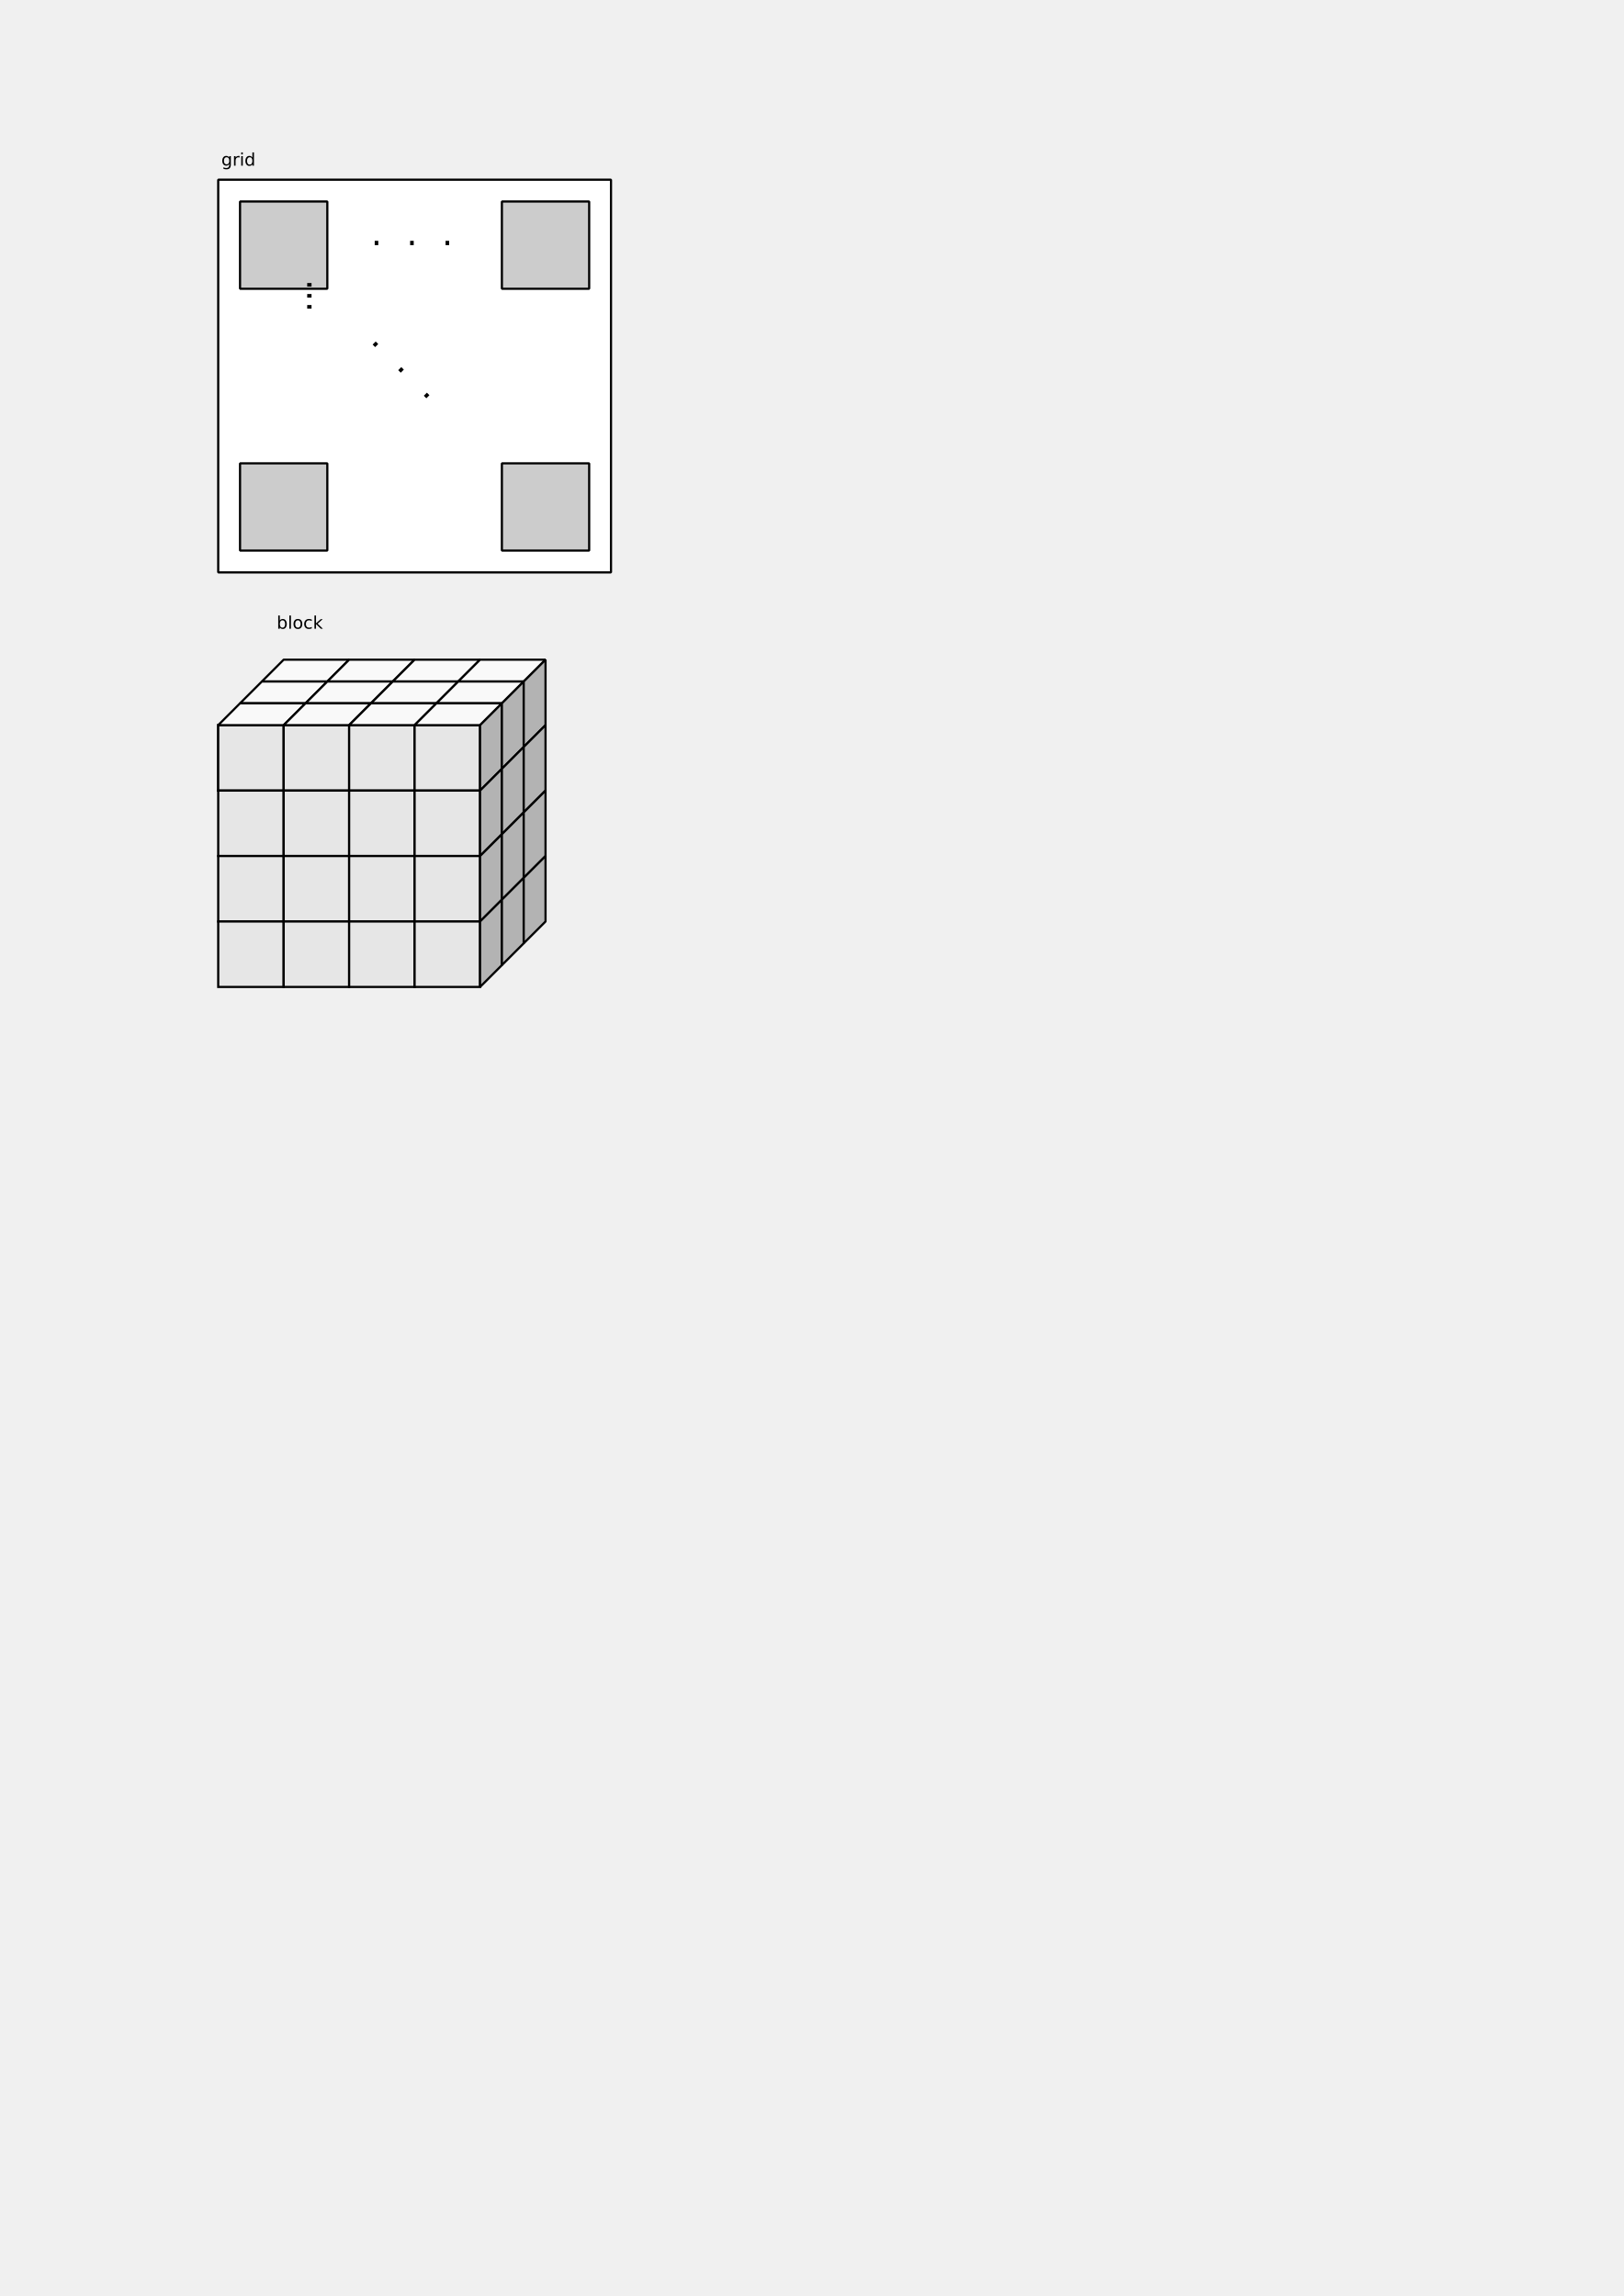
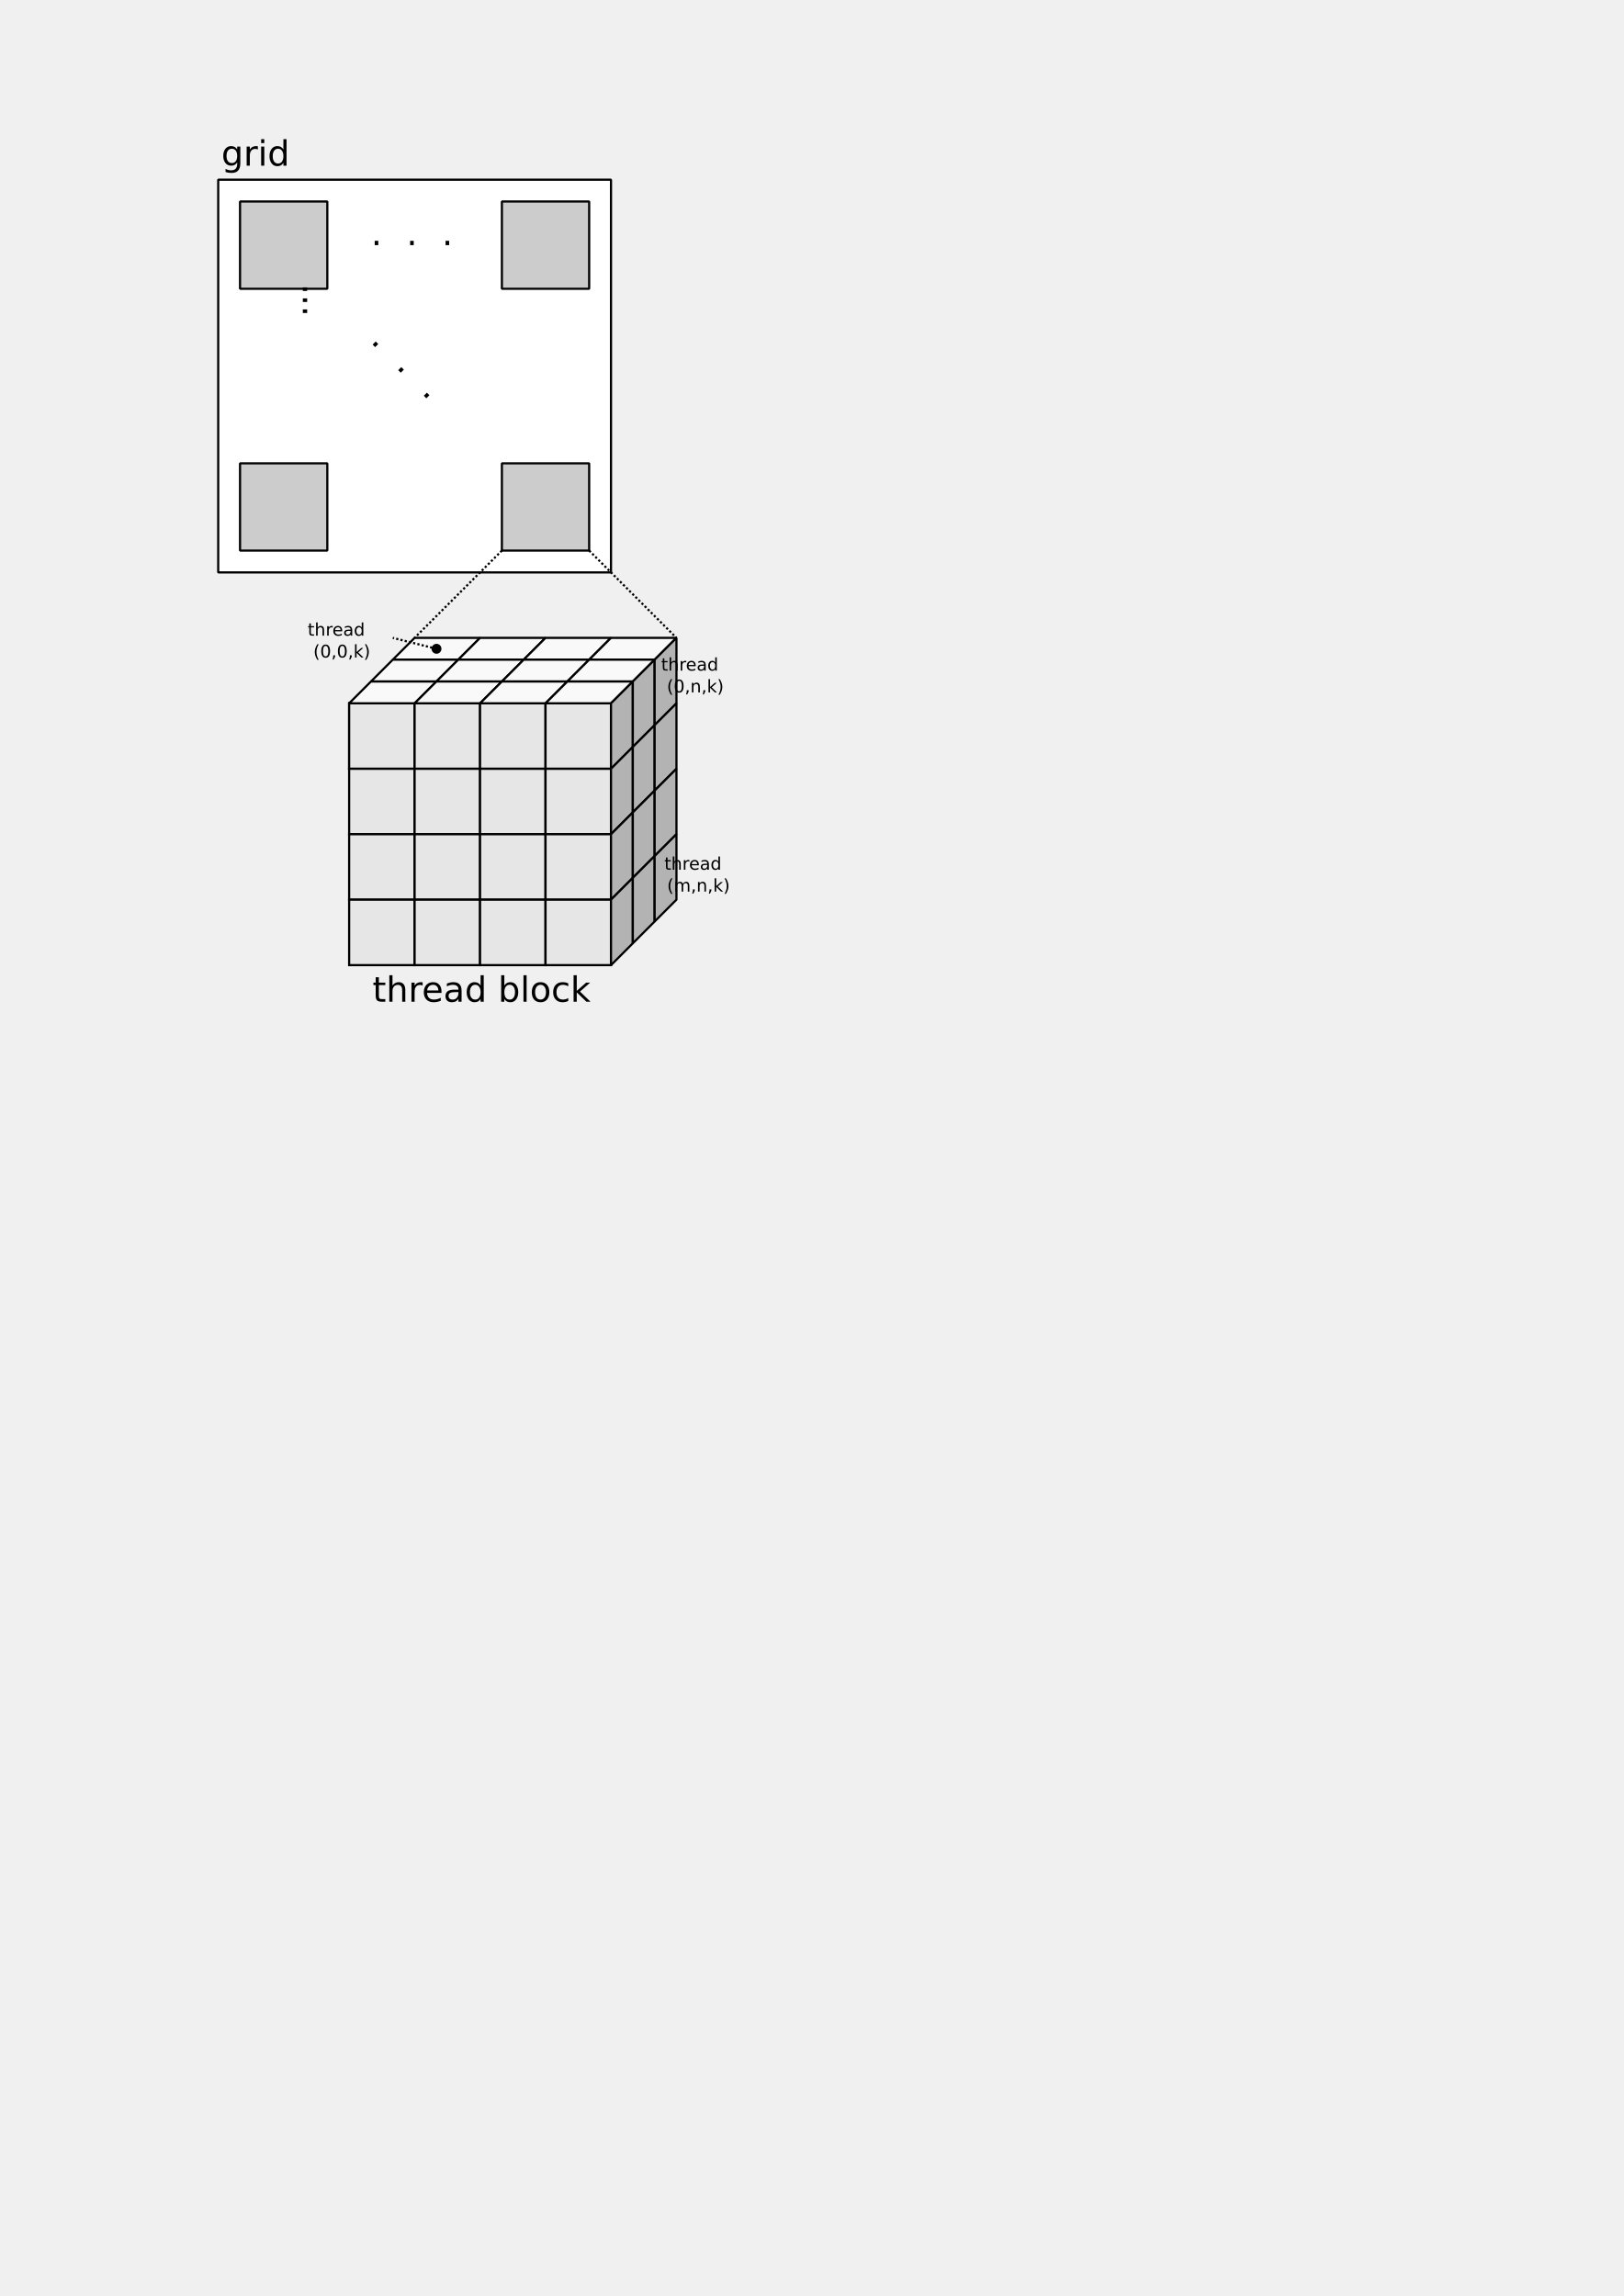
<svg xmlns="http://www.w3.org/2000/svg" xmlns:xlink="http://www.w3.org/1999/xlink" width="744.094" height="1052.362" id="svg2" version="1.1">
  <defs id="defs4">
-     </defs>
+     <marker orient="auto" refY="0.0" refX="0.0" id="DotM" style="overflow:visible">
+       <path id="path7056" d="M -2.5,-1.0 C -2.5,1.76 -4.74,4.0 -7.5,4.0 C -10.26,4.0 -12.5,1.76 -12.5,-1.0 C -12.5,-3.76 -10.26,-6.0 -7.5,-6.0 C -4.74,-6.0 -2.5,-3.76 -2.5,-1.0 z " style="fill-rule:evenodd;stroke:#000000;stroke-width:1.0pt;marker-start:none;marker-end:none" transform="scale(0.4) translate(7.4, 1)" />
+     </marker>
+   </defs>
  <g id="layer3" />
  <g id="layer2" style="display:inline" />
-   <g id="layer1">
-     <g id="g3888" style="fill:#e6e6e6">
-       <rect y="332.362" x="100" height="30" width="30" id="rect2985" style="fill:#e6e6e6;fill-opacity:1;stroke:#000000;stroke-width:1;stroke-miterlimit:4;stroke-opacity:1;stroke-dasharray:none" />
-       <use style="fill:#e6e6e6" id="use3789" xlink:href="#rect2985" y="0" x="0" />
-       <use style="fill:#e6e6e6" id="use3791" transform="translate(0,30)" xlink:href="#rect2985" y="0" x="0" />
-       <use style="fill:#e6e6e6" id="use3793" transform="translate(0,60)" xlink:href="#rect2985" y="0" x="0" />
-       <use style="fill:#e6e6e6" id="use3795" transform="translate(0,90)" xlink:href="#rect2985" y="0" x="0" />
-       <use style="fill:#e6e6e6" id="use3797" transform="translate(30,0)" xlink:href="#rect2985" y="0" x="0" />
-       <use style="fill:#e6e6e6" id="use3799" transform="translate(30,30)" xlink:href="#rect2985" y="0" x="0" />
-       <use style="fill:#e6e6e6" id="use3801" transform="translate(30,60)" xlink:href="#rect2985" y="0" x="0" />
-       <use style="fill:#e6e6e6" id="use3803" transform="translate(30,90)" xlink:href="#rect2985" y="0" x="0" />
-       <use style="fill:#e6e6e6" id="use3805" transform="translate(60,0)" xlink:href="#rect2985" y="0" x="0" />
-       <use style="fill:#e6e6e6" id="use3807" transform="translate(60,30)" xlink:href="#rect2985" y="0" x="0" />
-       <use style="fill:#e6e6e6" id="use3809" transform="translate(60,60)" xlink:href="#rect2985" y="0" x="0" />
-       <use style="fill:#e6e6e6" id="use3811" transform="translate(60,90)" xlink:href="#rect2985" y="0" x="0" />
-       <use style="fill:#e6e6e6" id="use3813" transform="translate(90,0)" xlink:href="#rect2985" y="0" x="0" />
-       <use style="fill:#e6e6e6" id="use3815" transform="translate(90,30)" xlink:href="#rect2985" y="0" x="0" />
-       <use style="fill:#e6e6e6" id="use3817" transform="translate(90,60)" xlink:href="#rect2985" y="0" x="0" />
-       <use style="fill:#e6e6e6" id="use3819" transform="translate(90,90)" xlink:href="#rect2985" y="0" x="0" />
+   <g id="layer1" style="display:inline" />
+   <g id="layer5">
+     <text xml:space="preserve" style="font-size:8px;font-style:normal;font-weight:normal;line-height:125%;letter-spacing:0px;word-spacing:0px;fill:#000000;fill-opacity:1;stroke:none;font-family:Bitstream Vera Sans" x="101.429" y="75.934" id="text4546">
+       <tspan id="tspan4548" x="101.429" y="75.934" style="font-size:16px">grid</tspan>
+     </text>
+     <g id="g6179">
+       <rect y="82.362" x="100" height="180" width="180" id="rect4544" style="fill:#ffffff;fill-opacity:1;stroke:#000000;stroke-width:1;stroke-linejoin:bevel;stroke-miterlimit:4;stroke-opacity:1;stroke-dasharray:none" />
+       <rect y="92.362" x="110" height="40" width="40" id="rect4550" style="fill:#cccccc;fill-opacity:1;stroke:#000000;stroke-width:1;stroke-linejoin:bevel;stroke-miterlimit:4;stroke-opacity:1;stroke-dasharray:none" />
+       <text id="text4556" y="112.362" x="170" style="font-size:8px;font-style:normal;font-weight:normal;line-height:125%;letter-spacing:0px;word-spacing:0px;fill:#000000;fill-opacity:1;stroke:none;font-family:Bitstream Vera Sans" xml:space="preserve">
+         <tspan style="font-size:16px;letter-spacing:11.15px" y="112.362" x="170" id="tspan4558">...</tspan>
+       </text>
+       <use height="1052.362" width="744.094" transform="translate(0,120)" id="use4586" xlink:href="#rect4550" y="0" x="0" />
+       <use height="1052.362" width="744.094" transform="translate(120,0)" id="use4588" xlink:href="#use4586" y="0" x="0" />
+       <text id="text4556-2" y="144.362" x="130" style="font-size:8px;font-style:normal;font-weight:normal;line-height:0%;letter-spacing:0px;word-spacing:0px;writing-mode:tb-rl;fill:#000000;fill-opacity:1;stroke:none;font-family:Bitstream Vera Sans" xml:space="preserve">
+         <tspan dx="-0.04" style="font-size:16px;line-height:0%;letter-spacing:-0.04px;writing-mode:tb-rl" y="130" x="144.362" id="tspan4558-7">...</tspan>
+       </text>
+       <text transform="matrix(-0.7071068,-0.7071068,0.7071068,-0.7071068,0,0)" id="text4613" y="11.058" x="-268.957" style="font-size:8px;font-style:normal;font-weight:normal;line-height:125%;letter-spacing:0px;word-spacing:0px;fill:#000000;fill-opacity:1;stroke:none;font-family:Bitstream Vera Sans" xml:space="preserve">
+         <tspan style="font-size:16px;letter-spacing:11.5px" y="11.058" x="-268.957" id="tspan4615">...</tspan>
+       </text>
+       <use height="1052.362" width="744.094" transform="translate(120,0)" id="use4617" xlink:href="#rect4550" y="0" x="0" />
    </g>
+     <flowRoot xml:space="preserve" id="flowRoot6201-1" style="font-size:8px;font-style:normal;font-weight:normal;text-align:center;line-height:125%;letter-spacing:0px;word-spacing:0px;text-anchor:middle;fill:#000000;fill-opacity:1;stroke:none;font-family:Bitstream Vera Sans" transform="translate(118.7266,133.4507)">
+       <flowRegion id="flowRegion6203-2">
+         <rect id="rect6205-3" width="38.571" height="40" x="110.714" y="90.934" style="text-align:center;text-anchor:middle" />
+       </flowRegion>
+       <flowPara id="flowPara6207-5">block </flowPara>
+       <flowPara id="flowPara6209-7">(M,N)</flowPara>
+     </flowRoot>
  </g>
-   <g id="layer4">
-     <g id="g4633" style="fill:#f9f9f9">
-       <path id="path4338" d="m 120,312.362 10,-10 30,0 -10,10 z" style="fill:#f9f9f9;stroke:#000000;stroke-width:1px;stroke-linecap:butt;stroke-linejoin:bevel;stroke-opacity:1" />
-       <use id="use4414" transform="translate(-10,10)" xlink:href="#path4338" y="0" x="0" style="fill:#f9f9f9" />
-       <use id="use4416" transform="translate(-20,20)" xlink:href="#path4338" y="0" x="0" style="fill:#f9f9f9" />
-       <use id="use4418" transform="translate(30,0)" xlink:href="#path4338" y="0" x="0" style="fill:#f9f9f9" />
-       <use id="use4420" transform="translate(20,10)" xlink:href="#path4338" y="0" x="0" style="fill:#f9f9f9" />
-       <use id="use4422" transform="translate(10,20)" xlink:href="#path4338" y="0" x="0" style="fill:#f9f9f9" />
-       <use id="use4424" transform="translate(60,0)" xlink:href="#path4338" y="0" x="0" style="fill:#f9f9f9" />
-       <use id="use4426" transform="translate(50,10)" xlink:href="#path4338" y="0" x="0" style="fill:#f9f9f9" />
-       <use id="use4428" transform="translate(40,20)" xlink:href="#path4338" y="0" x="0" style="fill:#f9f9f9" />
-       <use id="use4430" transform="translate(90,0)" xlink:href="#path4338" y="0" x="0" style="fill:#f9f9f9" />
-       <use id="use4432" transform="translate(80,10)" xlink:href="#path4338" y="0" x="0" style="fill:#f9f9f9" />
-       <use id="use4434" transform="translate(70,20)" xlink:href="#path4338" y="0" x="0" style="fill:#f9f9f9" />
+   <g id="layer4" style="display:inline">
+     <g id="g6069" transform="translate(60,-10)">
+       <g style="fill:#e6e6e6" id="g3888">
+         <rect style="fill:#e6e6e6;fill-opacity:1;stroke:#000000;stroke-width:1;stroke-miterlimit:4;stroke-opacity:1;stroke-dasharray:none" id="rect2985" width="30" height="30" x="100" y="332.362" />
+         <use x="0" y="0" xlink:href="#rect2985" id="use3789" style="fill:#e6e6e6" width="744.094" height="1052.362" />
+         <use x="0" y="0" xlink:href="#rect2985" transform="translate(0,30)" id="use3791" style="fill:#e6e6e6" width="744.094" height="1052.362" />
+         <use x="0" y="0" xlink:href="#rect2985" transform="translate(0,60)" id="use3793" style="fill:#e6e6e6" width="744.094" height="1052.362" />
+         <use x="0" y="0" xlink:href="#rect2985" transform="translate(0,90)" id="use3795" style="fill:#e6e6e6" width="744.094" height="1052.362" />
+         <use x="0" y="0" xlink:href="#rect2985" transform="translate(30,0)" id="use3797" style="fill:#e6e6e6" width="744.094" height="1052.362" />
+         <use x="0" y="0" xlink:href="#rect2985" transform="translate(30,30)" id="use3799" style="fill:#e6e6e6" width="744.094" height="1052.362" />
+         <use x="0" y="0" xlink:href="#rect2985" transform="translate(30,60)" id="use3801" style="fill:#e6e6e6" width="744.094" height="1052.362" />
+         <use x="0" y="0" xlink:href="#rect2985" transform="translate(30,90)" id="use3803" style="fill:#e6e6e6" width="744.094" height="1052.362" />
+         <use x="0" y="0" xlink:href="#rect2985" transform="translate(60,0)" id="use3805" style="fill:#e6e6e6" width="744.094" height="1052.362" />
+         <use x="0" y="0" xlink:href="#rect2985" transform="translate(60,30)" id="use3807" style="fill:#e6e6e6" width="744.094" height="1052.362" />
+         <use x="0" y="0" xlink:href="#rect2985" transform="translate(60,60)" id="use3809" style="fill:#e6e6e6" width="744.094" height="1052.362" />
+         <use x="0" y="0" xlink:href="#rect2985" transform="translate(60,90)" id="use3811" style="fill:#e6e6e6" width="744.094" height="1052.362" />
+         <use x="0" y="0" xlink:href="#rect2985" transform="translate(90,0)" id="use3813" style="fill:#e6e6e6" width="744.094" height="1052.362" />
+         <use x="0" y="0" xlink:href="#rect2985" transform="translate(90,30)" id="use3815" style="fill:#e6e6e6" width="744.094" height="1052.362" />
+         <use x="0" y="0" xlink:href="#rect2985" transform="translate(90,60)" id="use3817" style="fill:#e6e6e6" width="744.094" height="1052.362" />
+         <use x="0" y="0" xlink:href="#rect2985" transform="translate(90,90)" id="use3819" style="fill:#e6e6e6" width="744.094" height="1052.362" />
+       </g>
+       <g style="fill:#f9f9f9" id="g4633">
+         <path style="fill:#f9f9f9;stroke:#000000;stroke-width:1px;stroke-linecap:butt;stroke-linejoin:bevel;stroke-opacity:1" d="m 120,312.362 10,-10 30,0 -10,10 z" id="path4338" />
+         <use style="fill:#f9f9f9" x="0" y="0" xlink:href="#path4338" transform="translate(-10,10)" id="use4414" width="744.094" height="1052.362" />
+         <use style="fill:#f9f9f9" x="0" y="0" xlink:href="#path4338" transform="translate(-20,20)" id="use4416" width="744.094" height="1052.362" />
+         <use style="fill:#f9f9f9" x="0" y="0" xlink:href="#path4338" transform="translate(30,0)" id="use4418" width="744.094" height="1052.362" />
+         <use style="fill:#f9f9f9" x="0" y="0" xlink:href="#path4338" transform="translate(20,10)" id="use4420" width="744.094" height="1052.362" />
+         <use style="fill:#f9f9f9" x="0" y="0" xlink:href="#path4338" transform="translate(10,20)" id="use4422" width="744.094" height="1052.362" />
+         <use style="fill:#f9f9f9" x="0" y="0" xlink:href="#path4338" transform="translate(60,0)" id="use4424" width="744.094" height="1052.362" />
+         <use style="fill:#f9f9f9" x="0" y="0" xlink:href="#path4338" transform="translate(50,10)" id="use4426" width="744.094" height="1052.362" />
+         <use style="fill:#f9f9f9" x="0" y="0" xlink:href="#path4338" transform="translate(40,20)" id="use4428" width="744.094" height="1052.362" />
+         <use style="fill:#f9f9f9" x="0" y="0" xlink:href="#path4338" transform="translate(90,0)" id="use4430" width="744.094" height="1052.362" />
+         <use style="fill:#f9f9f9" x="0" y="0" xlink:href="#path4338" transform="translate(80,10)" id="use4432" width="744.094" height="1052.362" />
+         <use style="fill:#f9f9f9" x="0" y="0" xlink:href="#path4338" transform="translate(70,20)" id="use4434" width="744.094" height="1052.362" />
+       </g>
+       <g style="fill:#b3b3b3" id="g4619">
+         <path style="fill:#b3b3b3;stroke:#000000;stroke-width:1px;stroke-linecap:butt;stroke-linejoin:bevel;stroke-opacity:1" d="m 220,362.362 10,-10 0,-30 -10,10 z" id="path4067" />
+         <use style="fill:#b3b3b3" x="0" y="0" xlink:href="#path4067" transform="translate(0,30)" id="use4470" width="744.094" height="1052.362" />
+         <use style="fill:#b3b3b3" x="0" y="0" xlink:href="#path4067" transform="translate(0,60)" id="use4472" width="744.094" height="1052.362" />
+         <use style="fill:#b3b3b3" x="0" y="0" xlink:href="#path4067" transform="translate(0,90)" id="use4474" width="744.094" height="1052.362" />
+         <use style="fill:#b3b3b3" x="0" y="0" xlink:href="#path4067" transform="translate(10,-10)" id="use4476" width="744.094" height="1052.362" />
+         <use style="fill:#b3b3b3" x="0" y="0" xlink:href="#path4067" transform="translate(10,20)" id="use4478" width="744.094" height="1052.362" />
+         <use style="fill:#b3b3b3" x="0" y="0" xlink:href="#path4067" transform="translate(10,50)" id="use4480" width="744.094" height="1052.362" />
+         <use style="fill:#b3b3b3" x="0" y="0" xlink:href="#path4067" transform="translate(10,80)" id="use4482" width="744.094" height="1052.362" />
+         <use style="fill:#b3b3b3" x="0" y="0" xlink:href="#path4067" transform="translate(20,-20)" id="use4484" width="744.094" height="1052.362" />
+         <use style="fill:#b3b3b3" x="0" y="0" xlink:href="#path4067" transform="translate(20,10)" id="use4486" width="744.094" height="1052.362" />
+         <use style="fill:#b3b3b3" x="0" y="0" xlink:href="#path4067" transform="translate(20,40)" id="use4488" width="744.094" height="1052.362" />
+         <use style="fill:#b3b3b3" x="0" y="0" xlink:href="#path4067" transform="translate(20,70)" id="use4490" width="744.094" height="1052.362" />
+       </g>
    </g>
-     <g id="g4619" style="fill:#b3b3b3">
-       <path id="path4067" d="m 220,362.362 10,-10 0,-30 -10,10 z" style="fill:#b3b3b3;stroke:#000000;stroke-width:1px;stroke-linecap:butt;stroke-linejoin:bevel;stroke-opacity:1" />
-       <use id="use4470" transform="translate(0,30)" xlink:href="#path4067" y="0" x="0" style="fill:#b3b3b3" />
-       <use id="use4472" transform="translate(0,60)" xlink:href="#path4067" y="0" x="0" style="fill:#b3b3b3" />
-       <use id="use4474" transform="translate(0,90)" xlink:href="#path4067" y="0" x="0" style="fill:#b3b3b3" />
-       <use id="use4476" transform="translate(10,-10)" xlink:href="#path4067" y="0" x="0" style="fill:#b3b3b3" />
-       <use id="use4478" transform="translate(10,20)" xlink:href="#path4067" y="0" x="0" style="fill:#b3b3b3" />
-       <use id="use4480" transform="translate(10,50)" xlink:href="#path4067" y="0" x="0" style="fill:#b3b3b3" />
-       <use id="use4482" transform="translate(10,80)" xlink:href="#path4067" y="0" x="0" style="fill:#b3b3b3" />
-       <use id="use4484" transform="translate(20,-20)" xlink:href="#path4067" y="0" x="0" style="fill:#b3b3b3" />
-       <use id="use4486" transform="translate(20,10)" xlink:href="#path4067" y="0" x="0" style="fill:#b3b3b3" />
-       <use id="use4488" transform="translate(20,40)" xlink:href="#path4067" y="0" x="0" style="fill:#b3b3b3" />
-       <use id="use4490" transform="translate(20,70)" xlink:href="#path4067" y="0" x="0" style="fill:#b3b3b3" />
-     </g>
-     <text xml:space="preserve" style="font-size:8px;font-style:normal;font-weight:normal;line-height:125%;letter-spacing:0px;word-spacing:0px;fill:#000000;fill-opacity:1;stroke:none;font-family:Bitstream Vera Sans" x="126.774" y="288.182" id="text4520">
-       <tspan id="tspan4522" x="126.774" y="288.182">block</tspan>
+     <text xml:space="preserve" style="font-size:8px;font-style:normal;font-weight:normal;line-height:125%;letter-spacing:0px;word-spacing:0px;fill:#000000;fill-opacity:1;stroke:none;font-family:Bitstream Vera Sans" x="170.688" y="459.139" id="text4520">
+       <tspan id="tspan4522" x="170.688" y="459.139" style="font-size:16px">thread block</tspan>
    </text>
+     <flowRoot xml:space="preserve" id="flowRoot6192" style="font-size:8px;font-style:normal;font-weight:normal;line-height:125%;letter-spacing:0px;word-spacing:0px;fill:#000000;fill-opacity:1;stroke:none;font-family:Bitstream Vera Sans">
+       <flowRegion id="flowRegion6194">
+         <rect id="rect6196" width="39.286" height="40.714" x="109.286" y="90.219" />
+       </flowRegion>
+       <flowPara id="flowPara6198" />
+     </flowRoot>
  </g>
-   <g id="layer5">
-     <rect style="fill:#ffffff;fill-opacity:1;stroke:#000000;stroke-width:1;stroke-linejoin:bevel;stroke-miterlimit:4;stroke-opacity:1;stroke-dasharray:none" id="rect4544" width="180" height="180" x="100" y="82.362" />
-     <text xml:space="preserve" style="font-size:8px;font-style:normal;font-weight:normal;line-height:125%;letter-spacing:0px;word-spacing:0px;fill:#000000;fill-opacity:1;stroke:none;font-family:Bitstream Vera Sans" x="101.429" y="75.934" id="text4546">
-       <tspan id="tspan4548" x="101.429" y="75.934">grid</tspan>
+   <g id="layer7">
+     <path style="fill:none;stroke:#000000;stroke-width:1;stroke-linecap:butt;stroke-linejoin:miter;stroke-miterlimit:4;stroke-opacity:1;stroke-dasharray:1, 1;stroke-dashoffset:0" d="m 230,252.362 -40,40" id="path7817" />
+     <path style="fill:none;stroke:#000000;stroke-width:1;stroke-linecap:butt;stroke-linejoin:miter;stroke-miterlimit:4;stroke-opacity:1;stroke-dasharray:1, 1;stroke-dashoffset:0" d="m 270,252.362 40,40" id="path7821" />
+   </g>
+   <g id="layer6">
+     <flowRoot xml:space="preserve" id="flowRoot6201" style="font-size:8px;font-style:normal;font-weight:normal;text-align:center;line-height:125%;letter-spacing:0px;word-spacing:0px;text-anchor:middle;fill:#000000;fill-opacity:1;stroke:none;font-family:Bitstream Vera Sans" transform="translate(-0.2734375,10.45069)">
+       <flowRegion id="flowRegion6203">
+         <rect id="rect6205" width="38.571" height="40" x="110.714" y="90.934" style="text-align:center;text-anchor:middle" />
+       </flowRegion>
+       <flowPara id="flowPara6207">block </flowPara>
+       <flowPara id="flowPara6209">(0,0)</flowPara>
+     </flowRoot>
+     <flowRoot xml:space="preserve" id="flowRoot6201-0" style="font-size:8px;font-style:normal;font-weight:normal;text-align:center;line-height:125%;letter-spacing:0px;word-spacing:0px;text-anchor:middle;fill:#000000;fill-opacity:1;stroke:none;font-family:Bitstream Vera Sans" transform="translate(120.7266,10.45069)">
+       <flowRegion id="flowRegion6203-5">
+         <rect id="rect6205-7" width="38.571" height="40" x="110.714" y="90.934" style="text-align:center;text-anchor:middle" />
+       </flowRegion>
+       <flowPara id="flowPara6207-6">block </flowPara>
+       <flowPara id="flowPara6209-4">(0,N)</flowPara>
+     </flowRoot>
+     <flowRoot xml:space="preserve" id="flowRoot6201-3" style="font-size:8px;font-style:normal;font-weight:normal;text-align:center;line-height:125%;letter-spacing:0px;word-spacing:0px;text-anchor:middle;fill:#000000;fill-opacity:1;stroke:none;font-family:Bitstream Vera Sans" transform="translate(-1.273438,132.4507)">
+       <flowRegion id="flowRegion6203-53">
+         <rect id="rect6205-73" width="38.571" height="40" x="110.714" y="90.934" style="text-align:center;text-anchor:middle" />
+       </flowRegion>
+       <flowPara id="flowPara6207-2">block </flowPara>
+       <flowPara id="flowPara6209-8">(M,0)</flowPara>
+     </flowRoot>
+     <flowRoot xml:space="preserve" id="flowRoot6271" style="font-size:8px;font-style:normal;font-weight:normal;text-align:center;line-height:125%;letter-spacing:0px;word-spacing:0px;text-anchor:middle;fill:#000000;fill-opacity:1;stroke:none;font-family:Bitstream Vera Sans" transform="translate(60,-6)">
+       <flowRegion id="flowRegion6273">
+         <rect id="rect6275" width="27.779" height="27.779" x="100.763" y="333.386" style="text-align:center;text-anchor:middle" />
+       </flowRegion>
+       <flowPara id="flowPara6279">thread</flowPara>
+       <flowPara id="flowPara6283">(0,0,0)</flowPara>
+     </flowRoot>
+     <flowRoot xml:space="preserve" id="flowRoot6271-6" style="font-size:8px;font-style:normal;font-weight:normal;text-align:center;line-height:125%;letter-spacing:0px;word-spacing:0px;text-anchor:middle;fill:#000000;fill-opacity:1;stroke:none;font-family:Bitstream Vera Sans" transform="translate(150.3594,-5.986811)">
+       <flowRegion id="flowRegion6273-1">
+         <rect id="rect6275-0" width="27.779" height="27.779" x="100.763" y="333.386" style="text-align:center;text-anchor:middle" />
+       </flowRegion>
+       <flowPara id="flowPara6279-0">thread</flowPara>
+       <flowPara id="flowPara6283-7">(0,n,0)</flowPara>
+     </flowRoot>
+     <flowRoot xml:space="preserve" id="flowRoot6271-8" style="font-size:8px;font-style:normal;font-weight:normal;text-align:center;line-height:125%;letter-spacing:0px;word-spacing:0px;text-anchor:middle;fill:#000000;fill-opacity:1;stroke:none;font-family:Bitstream Vera Sans" transform="translate(57.125,83.01319)">
+       <flowRegion id="flowRegion6273-0">
+         <rect id="rect6275-18" width="34.237" height="35.976" x="100.763" y="333.386" style="text-align:center;text-anchor:middle" />
+       </flowRegion>
+       <flowPara id="flowPara6279-7">thread</flowPara>
+       <flowPara id="flowPara6283-3">(m,0,0)</flowPara>
+     </flowRoot>
+     <flowRoot xml:space="preserve" id="flowRoot6271-8-2" style="font-size:8px;font-style:normal;font-weight:normal;text-align:center;line-height:125%;letter-spacing:0px;word-spacing:0px;text-anchor:middle;fill:#000000;fill-opacity:1;stroke:none;font-family:Bitstream Vera Sans" transform="translate(147.125,82.01319)">
+       <flowRegion id="flowRegion6273-0-3">
+         <rect id="rect6275-18-6" width="34.237" height="35.976" x="100.763" y="333.386" style="text-align:center;text-anchor:middle" />
+       </flowRegion>
+       <flowPara id="flowPara6279-7-6">thread</flowPara>
+       <flowPara id="flowPara6283-3-7">(m,n,0)</flowPara>
+     </flowRoot>
+     <text xml:space="preserve" style="font-size:8px;font-style:normal;font-weight:normal;text-align:center;line-height:125%;letter-spacing:0px;word-spacing:0px;text-anchor:middle;fill:#000000;fill-opacity:1;stroke:none;font-family:Bitstream Vera Sans" x="326.455" y="398.642" id="text6375">
+       <tspan id="tspan6377" x="326.455" y="398.642">thread</tspan>
+       <tspan x="326.455" y="408.642" id="tspan6379">(m,n,k)</tspan>
    </text>
-     <rect style="fill:#cccccc;fill-opacity:1;stroke:#000000;stroke-width:1;stroke-linejoin:bevel;stroke-miterlimit:4;stroke-opacity:1;stroke-dasharray:none" id="rect4550" width="40" height="40" x="110" y="92.362" />
-     <text xml:space="preserve" style="font-size:8px;font-style:normal;font-weight:normal;line-height:125%;letter-spacing:0px;word-spacing:0px;fill:#000000;fill-opacity:1;stroke:none;font-family:Bitstream Vera Sans" x="170" y="112.362" id="text4556">
-       <tspan id="tspan4558" x="170" y="112.362" style="font-size:16px;letter-spacing:11.15px">...</tspan>
+     <text xml:space="preserve" style="font-size:8px;font-style:normal;font-weight:normal;text-align:center;line-height:125%;letter-spacing:0px;word-spacing:0px;text-anchor:middle;fill:#000000;fill-opacity:1;stroke:none;font-family:Bitstream Vera Sans" x="325" y="307.362" id="text6375-7">
+       <tspan id="tspan6377-6" x="325" y="307.362">thread</tspan>
+       <tspan x="325" y="317.362" id="tspan6379-7">(0,n,k)</tspan>
    </text>
-     <use x="0" y="0" xlink:href="#rect4550" id="use4586" transform="translate(0,120)" width="744.094" height="1052.362" />
-     <use x="0" y="0" xlink:href="#use4586" id="use4588" transform="translate(120,0)" width="744.094" height="1052.362" />
-     <text xml:space="preserve" style="font-size:8px;font-style:normal;font-weight:normal;line-height:0%;letter-spacing:0px;word-spacing:0px;writing-mode:tb-rl;fill:#000000;fill-opacity:1;stroke:none;font-family:Bitstream Vera Sans" x="130" y="144.362" id="text4556-2">
-       <tspan id="tspan4558-7" x="146.362" y="128" style="font-size:16px;line-height:0%;letter-spacing:-0.04px;writing-mode:tb-rl" dx="-0.04">...</tspan>
+     <text xml:space="preserve" style="font-size:8px;font-style:normal;font-weight:normal;text-align:center;line-height:125%;letter-spacing:0px;word-spacing:0px;text-anchor:middle;fill:#000000;fill-opacity:1;stroke:none;font-family:Bitstream Vera Sans" x="163" y="291.362" id="text6375-7-4">
+       <tspan id="tspan6377-6-3" x="163" y="291.362">thread</tspan>
+       <tspan x="163" y="301.362" id="tspan6379-7-1">(0,0,k)</tspan>
    </text>
-     <text xml:space="preserve" style="font-size:8px;font-style:normal;font-weight:normal;line-height:125%;letter-spacing:0px;word-spacing:0px;fill:#000000;fill-opacity:1;stroke:none;font-family:Bitstream Vera Sans" x="-268.957" y="11.058" id="text4613" transform="matrix(-0.7071068,-0.7071068,0.7071068,-0.7071068,0,0)">
-       <tspan id="tspan4615" x="-268.957" y="11.058" style="font-size:16px;letter-spacing:11.5px">...</tspan>
-     </text>
-     <use x="0" y="0" xlink:href="#rect4550" id="use4617" transform="translate(120,0)" width="744.094" height="1052.362" />
+     <path style="fill:none;stroke:#000000;stroke-width:1;stroke-linecap:butt;stroke-linejoin:miter;stroke-miterlimit:4;stroke-opacity:1;stroke-dasharray:1, 1;stroke-dashoffset:0;marker-start:url(#DotM);marker-end:none" d="m 200,297.362 -20,-5" id="path6476" />
  </g>
</svg>
